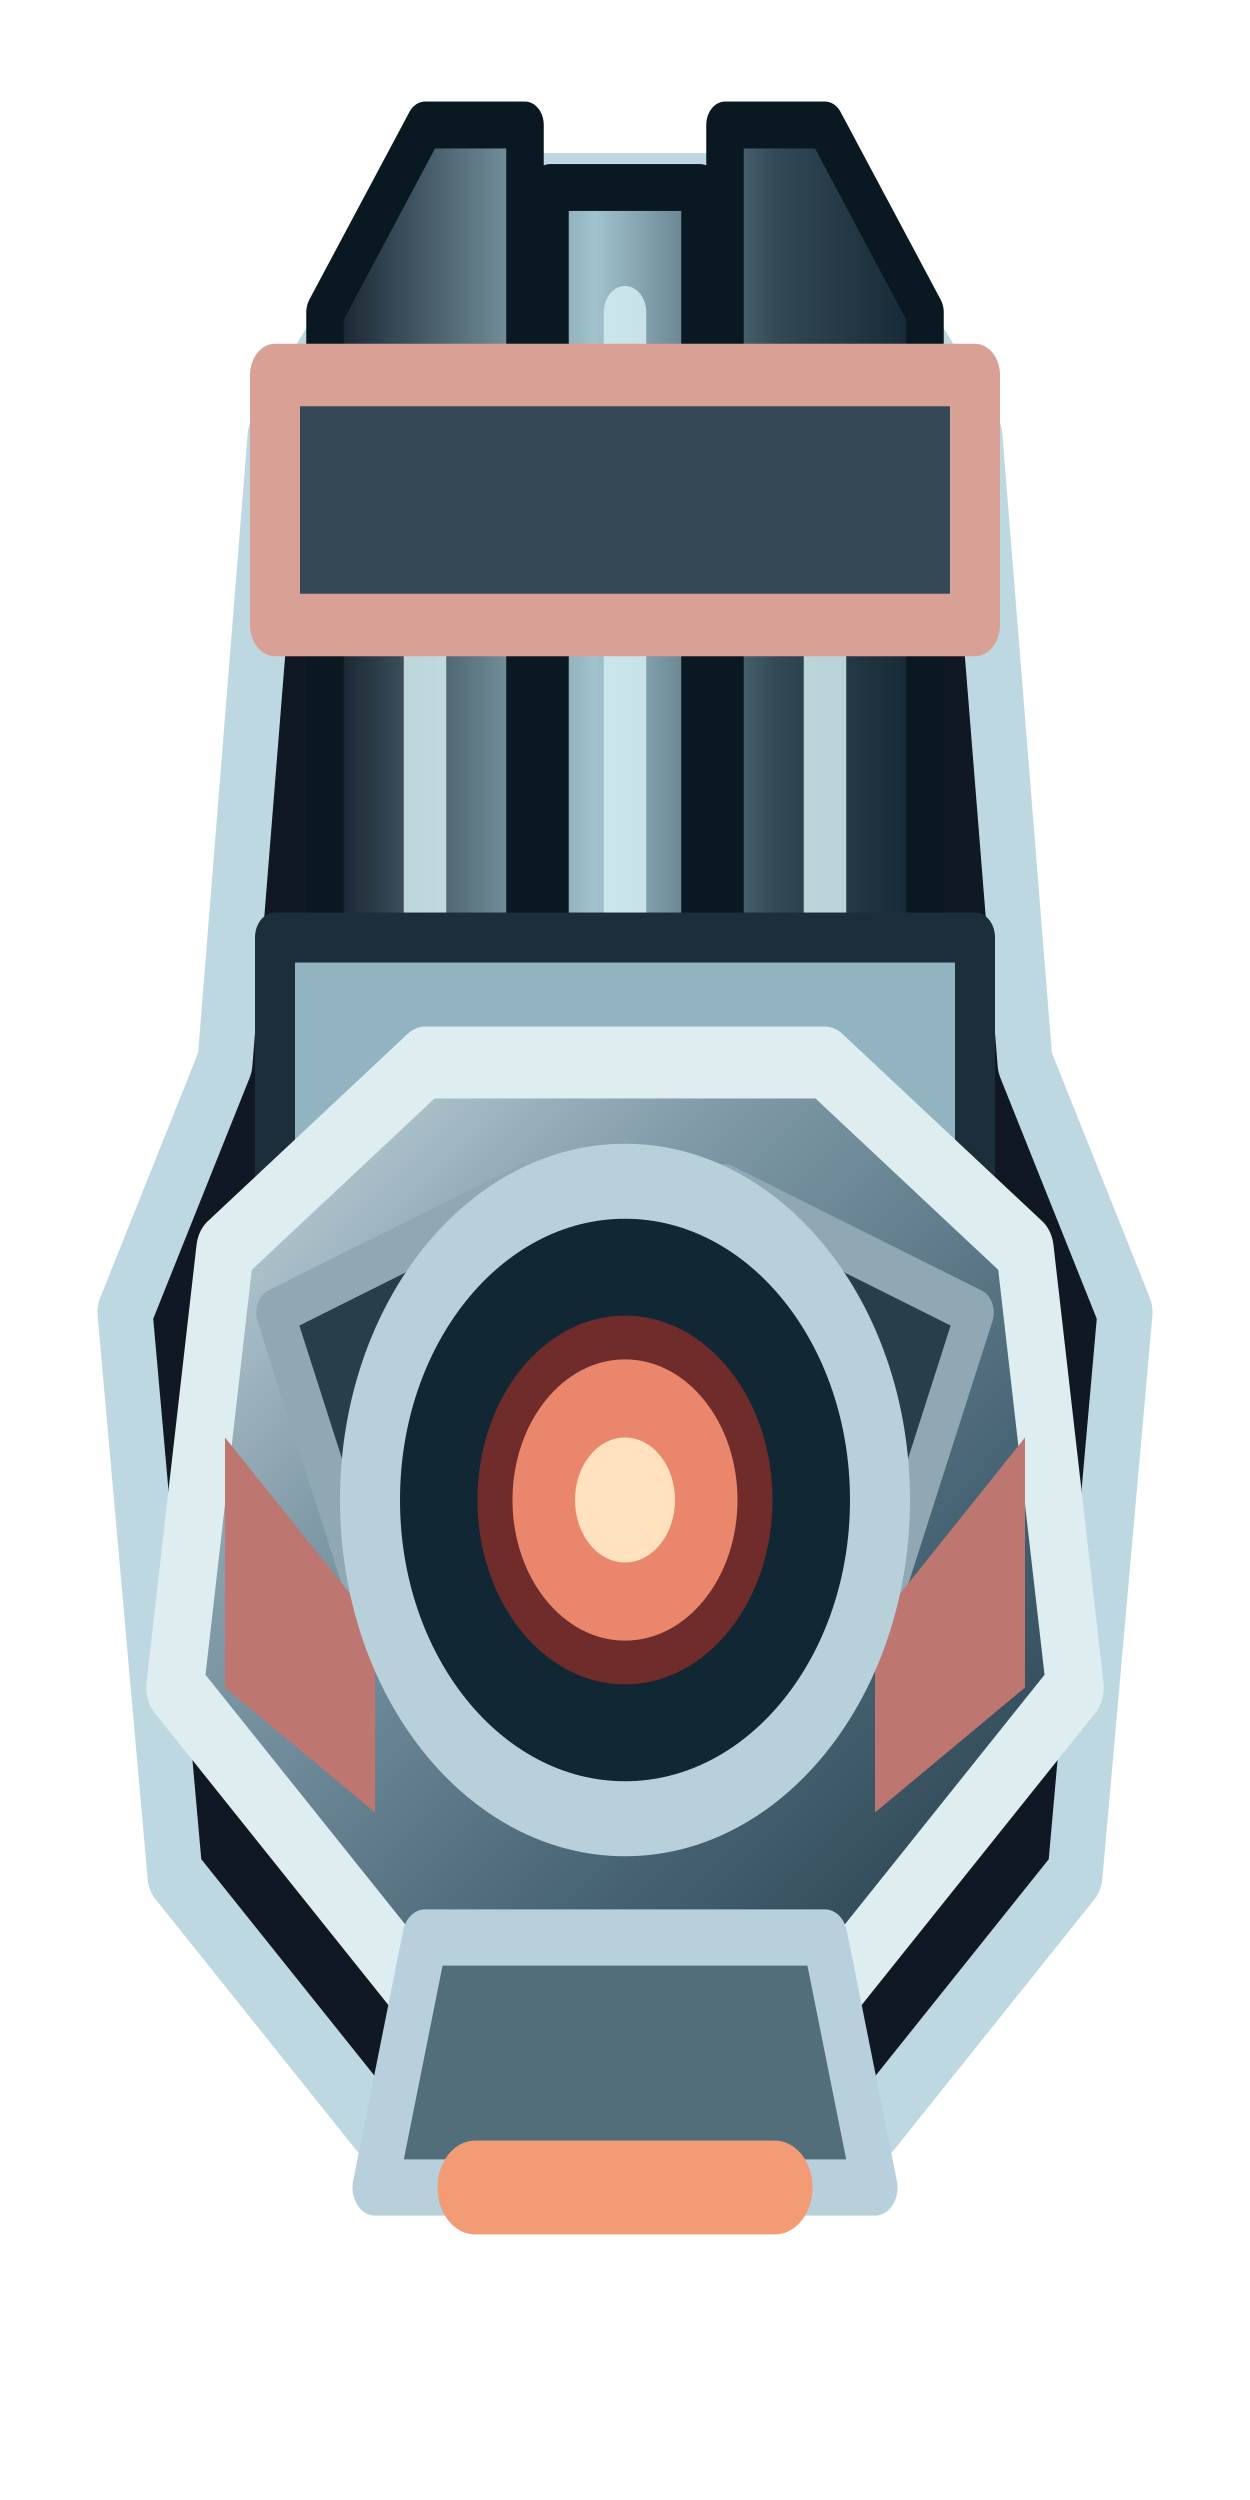
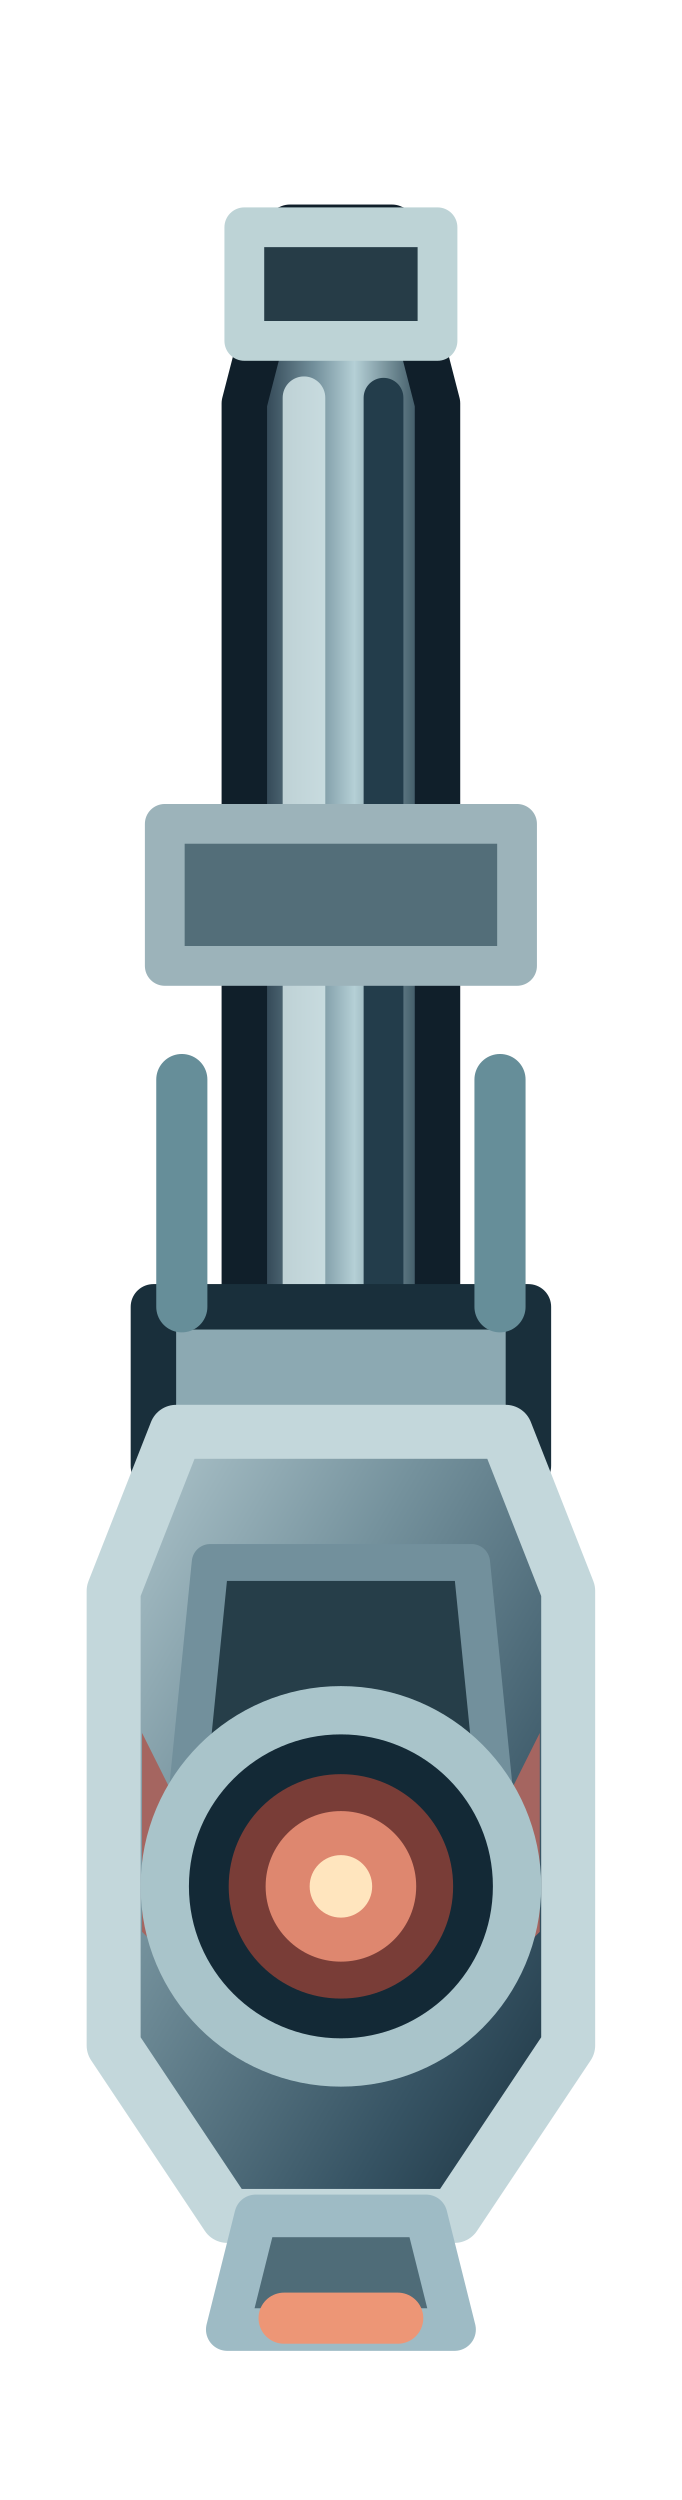
- <svg xmlns="http://www.w3.org/2000/svg" width="20" height="40" viewBox="0 0 20 40">
+ <svg xmlns="http://www.w3.org/2000/svg" width="12" height="44" viewBox="0 0 12 44">
  <defs>
-     <linearGradient id="armour" x1="0" y1="0" x2="1" y2="1">
-       <stop stop-color="#d1e1e7" />
-       <stop offset=".32" stop-color="#819ba8" />
-       <stop offset=".67" stop-color="#486575" />
-       <stop offset="1" stop-color="#223742" />
+     <linearGradient id="casing" x1="0" y1="0" x2="1" y2="1">
+       <stop stop-color="#b4cad0" />
+       <stop offset=".35" stop-color="#75929d" />
+       <stop offset=".75" stop-color="#365363" />
+       <stop offset="1" stop-color="#172d3a" />
    </linearGradient>
-     <linearGradient id="barrels" x1="0" y1="0" x2="1" y2="0">
-       <stop stop-color="#101d29" />
-       <stop offset=".45" stop-color="#a0c3ce" />
-       <stop offset=".75" stop-color="#334956" />
-       <stop offset="1" stop-color="#142632" />
+     <linearGradient id="tube" x1="0" y1="0" x2="1" y2="0">
+       <stop stop-color="#172938" />
+       <stop offset=".36" stop-color="#728f9b" />
+       <stop offset=".57" stop-color="#b5d0d6" />
+       <stop offset="1" stop-color="#1a3442" />
    </linearGradient>
  </defs>
-   <g transform="translate(0.4 0) scale(0.8 1)" stroke-linejoin="round" stroke-linecap="round">
-     <path d="M4 17L5 7L8 3H16L19 7L20 17L22 21L21 30L17 34H7L3 30L2 21Z" fill="#101923" stroke="#bed8e2" stroke-width="1.1" />
-     <path d="M6 18V5L8 2H10V18Z M10.5 19V3H13.5V19Z M14 18V2H16L18 5V18Z" fill="url(#barrels)" stroke="#0a1822" stroke-width=".75" />
-     <path d="M8 6V16 M12 5V17 M16 6V16" stroke="#d3edf1" stroke-width=".85" opacity=".85" />
-     <path d="M5 6H19V10H5Z" fill="#344855" stroke="#d9a196" stroke-width="1" />
-     <path d="M5 15H19V19H5Z" fill="#91b4c0" stroke="#1b2e3a" stroke-width=".8" />
-     <path d="M4 20L8 17H16L20 20L21 27L16 32H8L3 27Z" fill="url(#armour)" stroke="#deedf0" stroke-width="1.15" />
-     <path d="M5 21L10 19H14L19 21L17 26H7Z" fill="#283e4b" stroke="#90a8b3" stroke-width=".75" />
-     <path d="M4 23L7 26L7 29L4 27Z M20 23L17 26L17 29L20 27Z" fill="#bd7770" />
-     <circle cx="12" cy="24" r="5.1" fill="#122734" stroke="#b8d0da" stroke-width="1.2" />
-     <circle cx="12" cy="24" r="2.6" fill="#ea866c" stroke="#702c2b" stroke-width=".7" />
-     <circle cx="12" cy="24" r="1" fill="#ffe2bd" />
-     <path d="M8 31H16L17 35H7Z" fill="#526e7b" stroke="#b7d0dc" stroke-width=".9" />
-     <path d="M9 35H15" stroke="#f39b75" stroke-width="1.5" />
+   <g stroke-linecap="round" stroke-linejoin="round">
+     <path d="M4.3 26V7.1L5.1 4H6.9L7.7 7.1V26Z" fill="url(#tube)" stroke="#101f2a" stroke-width=".8" />
+     <path d="M5.35 7V22.8" stroke="#d4e6e8" stroke-width=".75" opacity=".84" />
+     <path d="M6.75 7V22.8" stroke="#233d4b" stroke-width=".7" />
+     <path d="M4.3 4H7.7V6H4.3Z" fill="#263c47" stroke="#bdd3d6" stroke-width=".7" />
+     <path d="M2.9 14.5H9.1V17H2.9Z" fill="#536e79" stroke="#9cb3ba" stroke-width=".7" />
+     <path d="M2.7 23H9.3V25.8H2.7Z" fill="#8ca9b2" stroke="#192f3b" stroke-width=".8" />
+     <path d="M3.2 19V23M8.8 19V23" fill="none" stroke="#668e99" stroke-width=".9" />
+     <path d="M3.1 25.2H8.9L10 28V36L8 39H4L2 36V28Z" fill="url(#casing)" stroke="#c3d7db" stroke-width=".95" />
+     <path d="M3.7 27.5H8.3L8.8 32.5H3.2Z" fill="#263e49" stroke="#72909c" stroke-width=".65" />
+     <path d="M2.5 30.5L3.5 32.5V35L2.5 34Z M9.5 30.5L8.5 32.5V35L9.5 34Z" fill="#a56560" />
+     <circle cx="6" cy="33.2" r="3.1" fill="#132936" stroke="#a9c4ca" stroke-width=".85" />
+     <circle cx="6" cy="33.2" r="1.65" fill="#de876f" stroke="#793d37" stroke-width=".65" />
+     <circle cx="6" cy="33.2" r=".55" fill="#ffe5be" />
+     <path d="M4.5 39H7.5L8 41H4Z" fill="#4f6c78" stroke="#9ebbc5" stroke-width=".75" />
+     <path d="M5 40.8H7" stroke="#ed9676" stroke-width=".9" />
  </g>
</svg>
